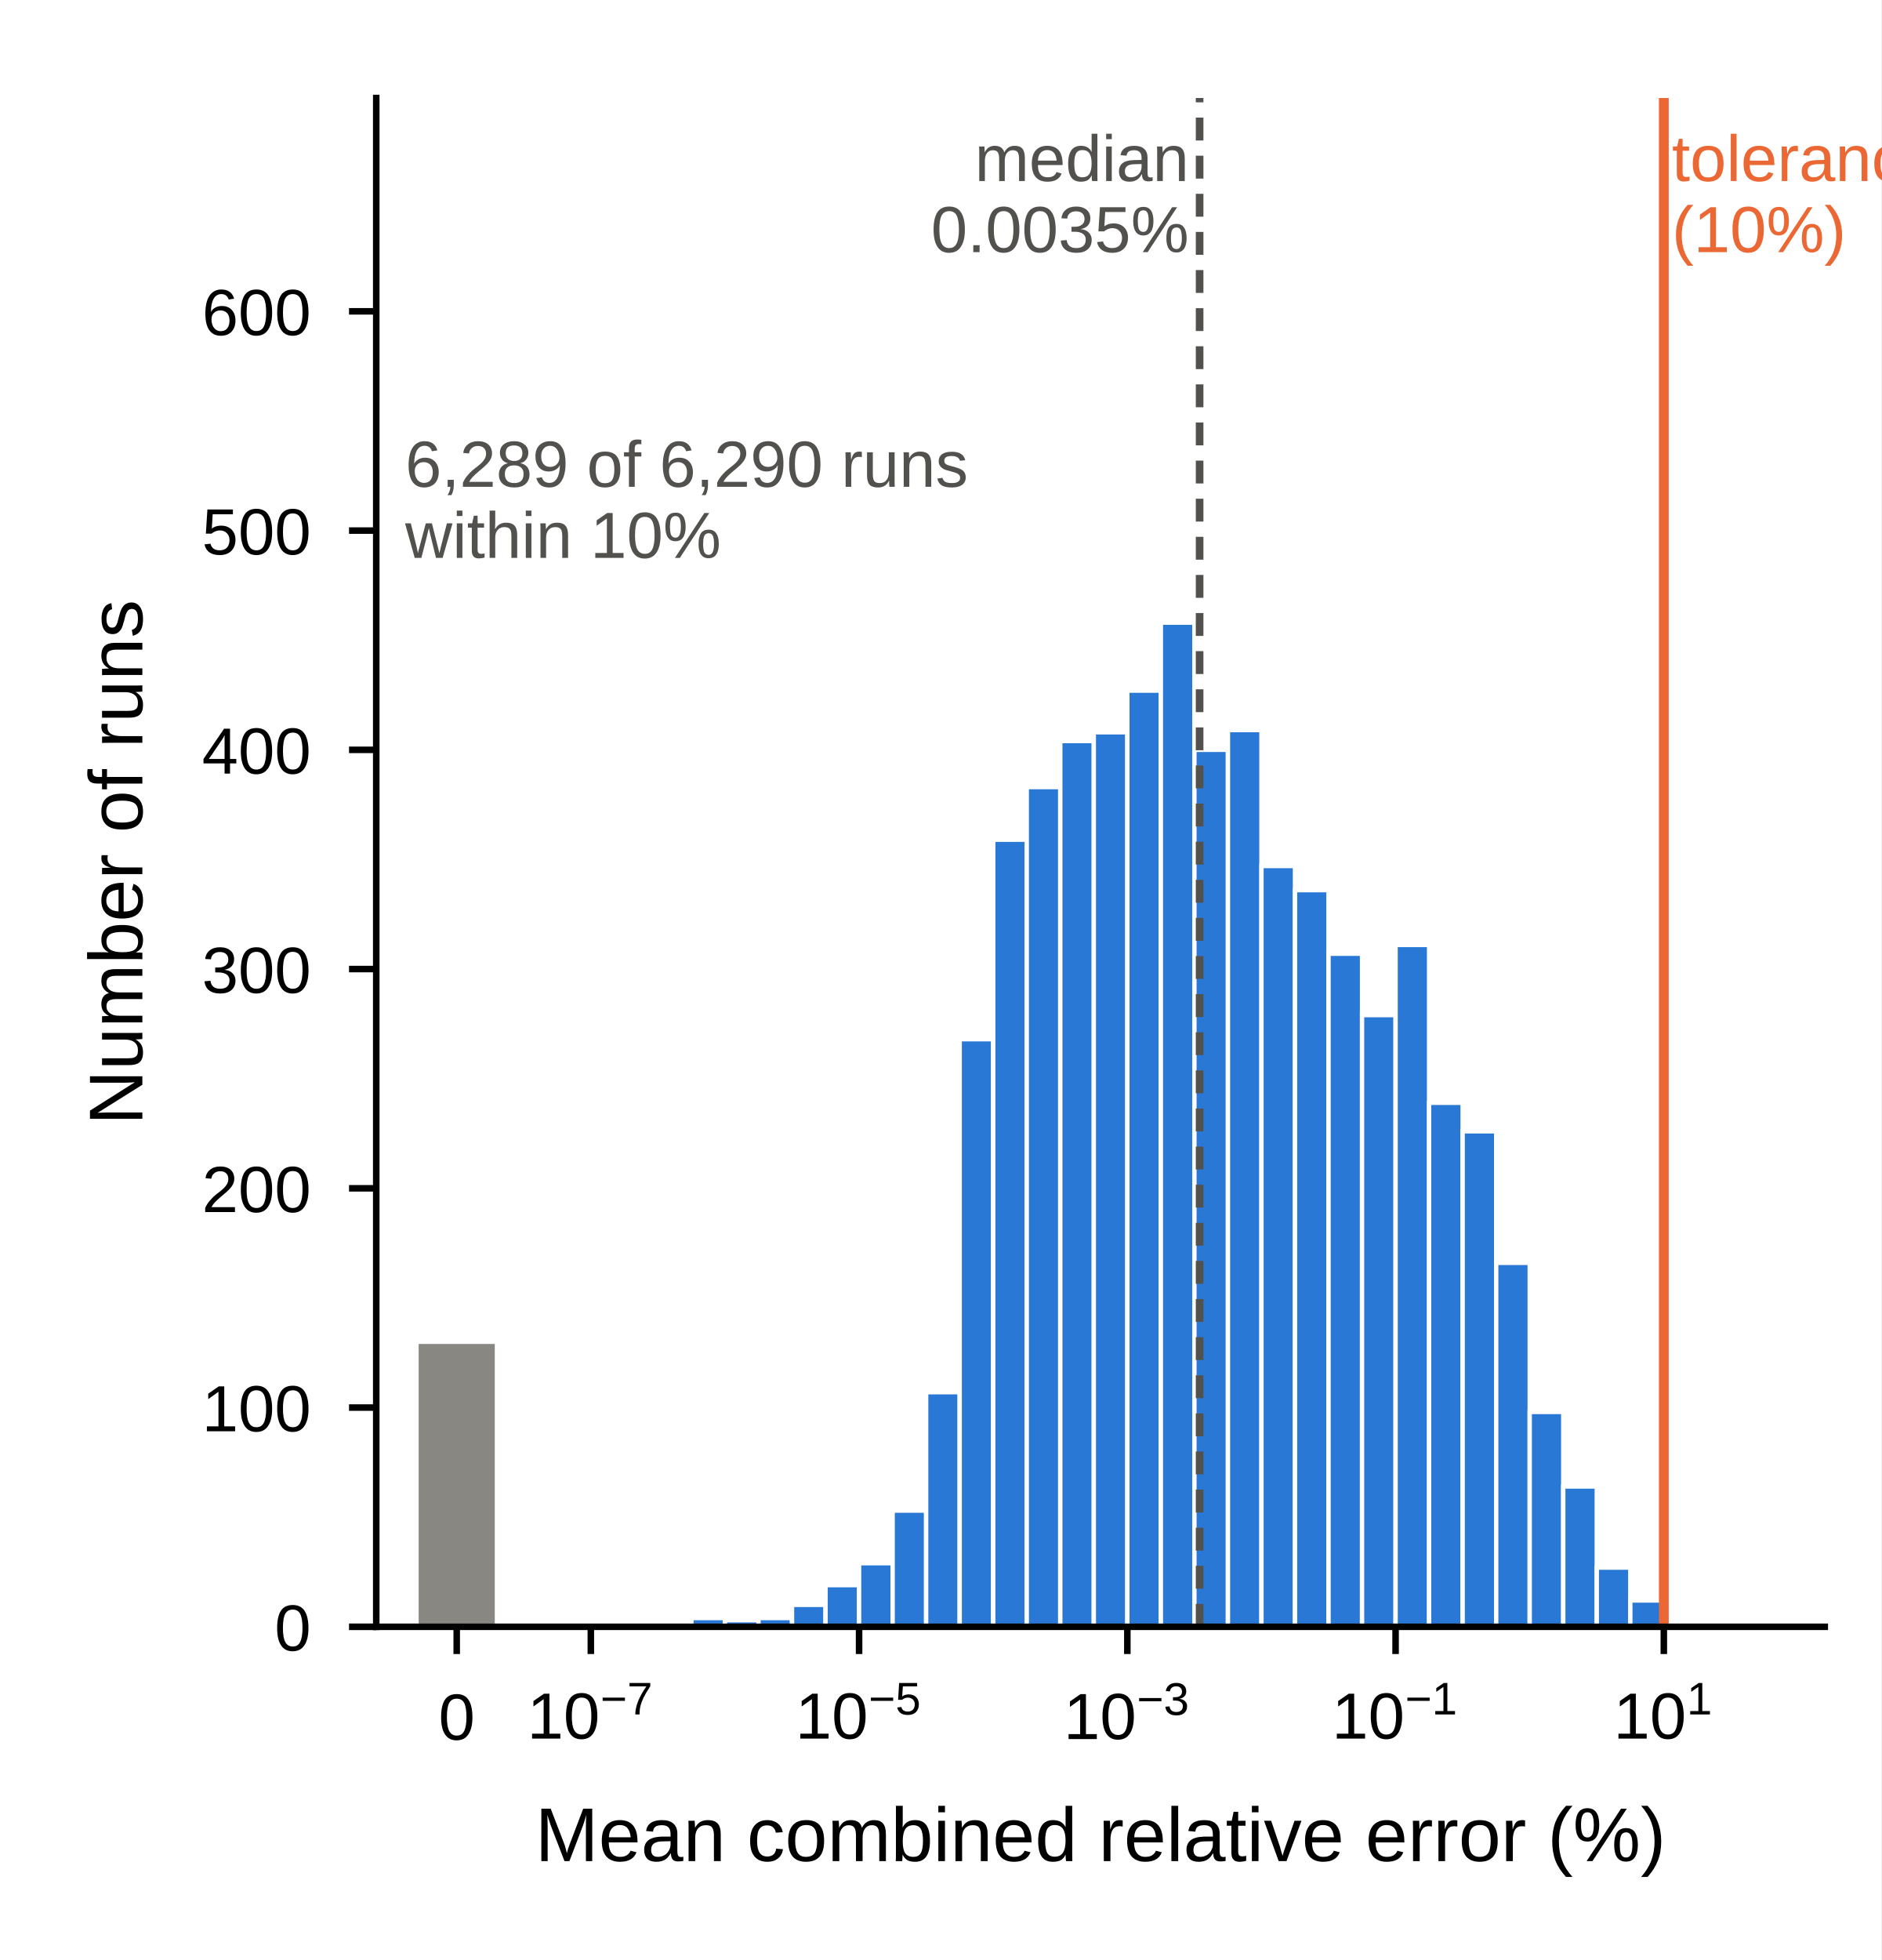
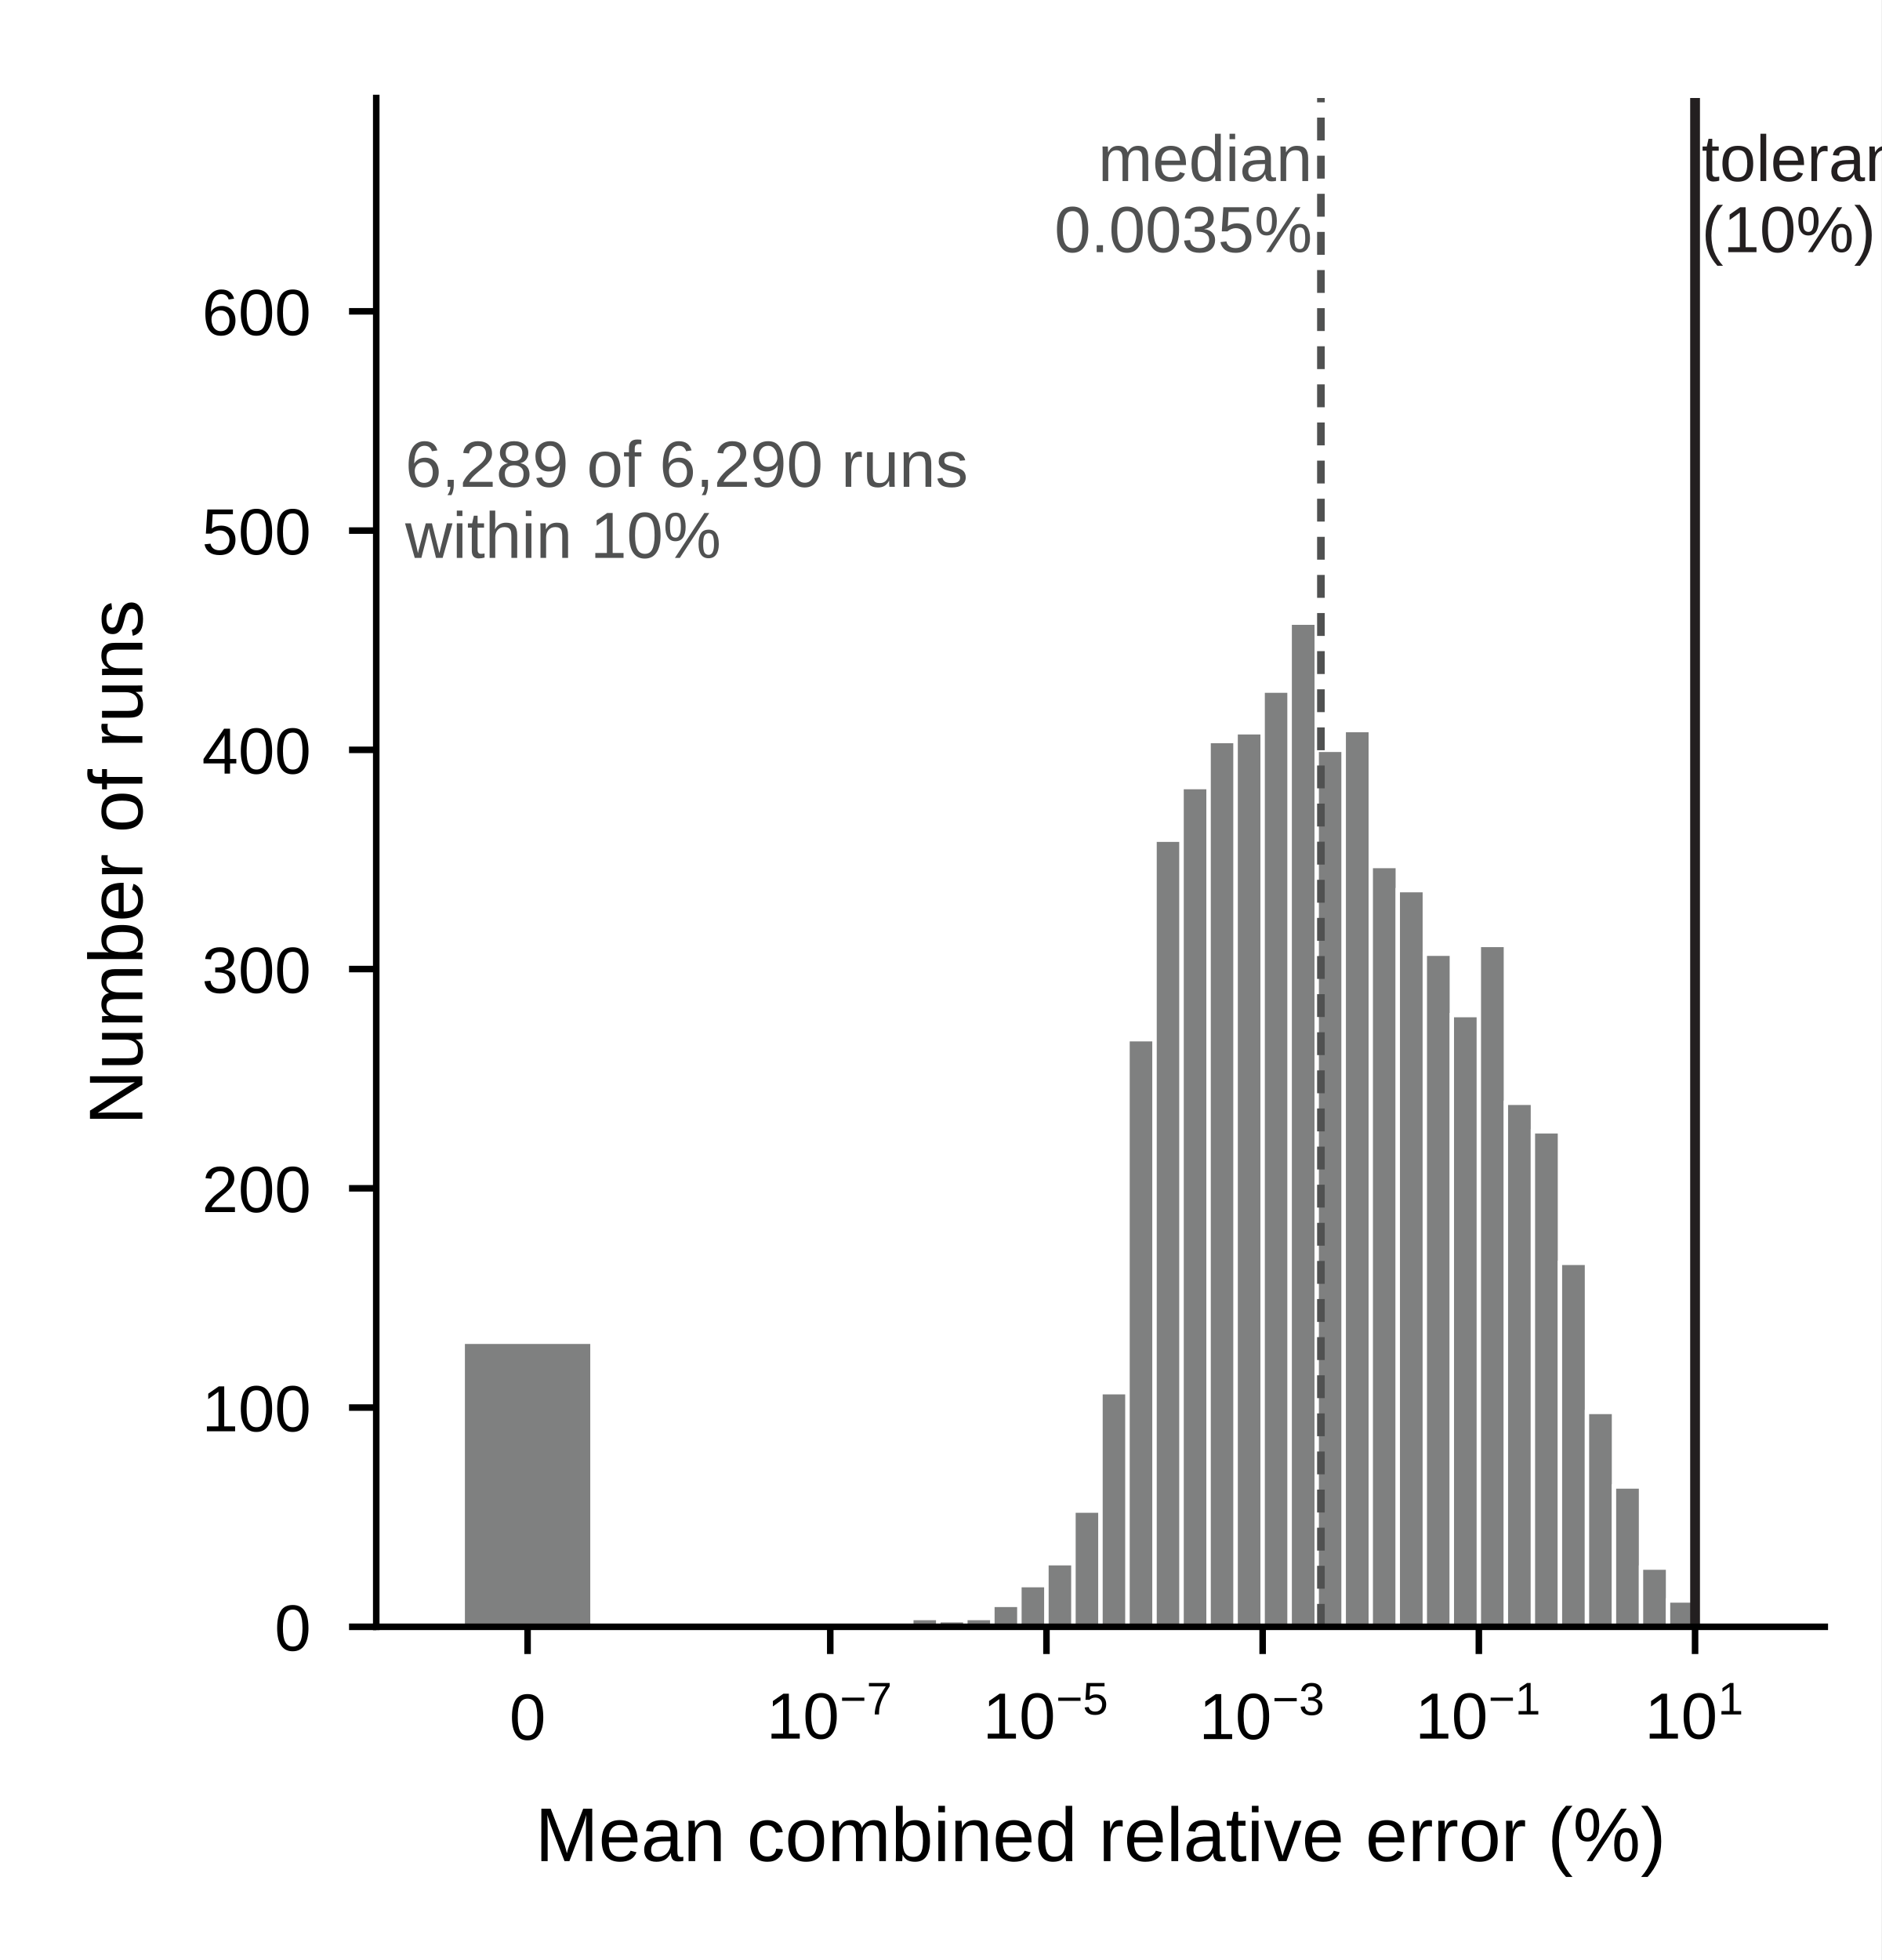
<svg xmlns="http://www.w3.org/2000/svg" xmlns:xlink="http://www.w3.org/1999/xlink" width="172.8pt" height="180pt" viewBox="0 0 172.8 180" version="1.1">
  <defs>
    <style type="text/css">*{stroke-linejoin: round; stroke-linecap: butt}</style>
  </defs>
  <g id="figure_1">
    <g id="patch_1">
      <path d="M 0 180  L 172.8 180  L 172.8 0  L 0 0  z " style="fill: #ffffff" />
    </g>
    <g id="axes_1">
      <g id="patch_2">
        <path d="M 34.56 149.4  L 167.616 149.4  L 167.616 9  L 34.56 9  z " style="fill: #ffffff" />
      </g>
      <g id="patch_3">
-         <path d="M 54.272 149.4  L 57.352 149.4  L 57.352 149.199  L 54.272 149.199  z " clip-path="url(#pa7dea3242b)" style="fill: #2a78d6; stroke: #ffffff; stroke-width: 0.4; stroke-linejoin: miter" />
+         <path d="M 76.264 149.4  L 78.747 149.4  L 78.747 149.199  L 76.264 149.199  z " clip-path="url(#pe58358dba5)" style="fill: #7f8080; stroke: #ffffff; stroke-width: 0.4; stroke-linejoin: miter" />
      </g>
      <g id="patch_4">
-         <path d="M 57.352 149.4  L 60.432 149.4  L 60.432 149.4  L 57.352 149.4  z " clip-path="url(#pa7dea3242b)" style="fill: #2a78d6; stroke: #ffffff; stroke-width: 0.4; stroke-linejoin: miter" />
+         <path d="M 78.747 149.4  L 81.229 149.4  L 81.229 149.4  L 78.747 149.4  z " clip-path="url(#pe58358dba5)" style="fill: #7f8080; stroke: #ffffff; stroke-width: 0.4; stroke-linejoin: miter" />
      </g>
      <g id="patch_5">
-         <path d="M 60.432 149.4  L 63.512 149.4  L 63.512 149.199  L 60.432 149.199  z " clip-path="url(#pa7dea3242b)" style="fill: #2a78d6; stroke: #ffffff; stroke-width: 0.4; stroke-linejoin: miter" />
+         <path d="M 81.229 149.4  L 83.711 149.4  L 83.711 149.199  L 81.229 149.199  z " clip-path="url(#pe58358dba5)" style="fill: #7f8080; stroke: #ffffff; stroke-width: 0.4; stroke-linejoin: miter" />
      </g>
      <g id="patch_6">
-         <path d="M 63.512 149.4  L 66.592 149.4  L 66.592 148.595  L 63.512 148.595  z " clip-path="url(#pa7dea3242b)" style="fill: #2a78d6; stroke: #ffffff; stroke-width: 0.4; stroke-linejoin: miter" />
+         <path d="M 83.711 149.4  L 86.194 149.4  L 86.194 148.595  L 83.711 148.595  z " clip-path="url(#pe58358dba5)" style="fill: #7f8080; stroke: #ffffff; stroke-width: 0.4; stroke-linejoin: miter" />
      </g>
      <g id="patch_7">
-         <path d="M 66.592 149.4  L 69.672 149.4  L 69.672 148.796  L 66.592 148.796  z " clip-path="url(#pa7dea3242b)" style="fill: #2a78d6; stroke: #ffffff; stroke-width: 0.4; stroke-linejoin: miter" />
+         <path d="M 86.194 149.4  L 88.676 149.4  L 88.676 148.796  L 86.194 148.796  z " clip-path="url(#pe58358dba5)" style="fill: #7f8080; stroke: #ffffff; stroke-width: 0.4; stroke-linejoin: miter" />
      </g>
      <g id="patch_8">
-         <path d="M 69.672 149.4  L 72.752 149.4  L 72.752 148.595  L 69.672 148.595  z " clip-path="url(#pa7dea3242b)" style="fill: #2a78d6; stroke: #ffffff; stroke-width: 0.4; stroke-linejoin: miter" />
+         <path d="M 88.676 149.4  L 91.158 149.4  L 91.158 148.595  L 88.676 148.595  z " clip-path="url(#pe58358dba5)" style="fill: #7f8080; stroke: #ffffff; stroke-width: 0.4; stroke-linejoin: miter" />
      </g>
      <g id="patch_9">
-         <path d="M 72.752 149.4  L 75.832 149.4  L 75.832 147.387  L 72.752 147.387  z " clip-path="url(#pa7dea3242b)" style="fill: #2a78d6; stroke: #ffffff; stroke-width: 0.4; stroke-linejoin: miter" />
+         <path d="M 91.158 149.4  L 93.641 149.4  L 93.641 147.387  L 91.158 147.387  z " clip-path="url(#pe58358dba5)" style="fill: #7f8080; stroke: #ffffff; stroke-width: 0.4; stroke-linejoin: miter" />
      </g>
      <g id="patch_10">
-         <path d="M 75.832 149.4  L 78.912 149.4  L 78.912 145.574  L 75.832 145.574  z " clip-path="url(#pa7dea3242b)" style="fill: #2a78d6; stroke: #ffffff; stroke-width: 0.4; stroke-linejoin: miter" />
+         <path d="M 93.641 149.4  L 96.123 149.4  L 96.123 145.574  L 93.641 145.574  z " clip-path="url(#pe58358dba5)" style="fill: #7f8080; stroke: #ffffff; stroke-width: 0.4; stroke-linejoin: miter" />
      </g>
      <g id="patch_11">
-         <path d="M 78.912 149.4  L 81.992 149.4  L 81.992 143.561  L 78.912 143.561  z " clip-path="url(#pa7dea3242b)" style="fill: #2a78d6; stroke: #ffffff; stroke-width: 0.4; stroke-linejoin: miter" />
+         <path d="M 96.123 149.4  L 98.606 149.4  L 98.606 143.561  L 96.123 143.561  z " clip-path="url(#pe58358dba5)" style="fill: #7f8080; stroke: #ffffff; stroke-width: 0.4; stroke-linejoin: miter" />
      </g>
      <g id="patch_12">
-         <path d="M 81.992 149.4  L 85.072 149.4  L 85.072 138.729  L 81.992 138.729  z " clip-path="url(#pa7dea3242b)" style="fill: #2a78d6; stroke: #ffffff; stroke-width: 0.4; stroke-linejoin: miter" />
+         <path d="M 98.606 149.4  L 101.088 149.4  L 101.088 138.729  L 98.606 138.729  z " clip-path="url(#pe58358dba5)" style="fill: #7f8080; stroke: #ffffff; stroke-width: 0.4; stroke-linejoin: miter" />
      </g>
      <g id="patch_13">
-         <path d="M 85.072 149.4  L 88.152 149.4  L 88.152 127.856  L 85.072 127.856  z " clip-path="url(#pa7dea3242b)" style="fill: #2a78d6; stroke: #ffffff; stroke-width: 0.4; stroke-linejoin: miter" />
+         <path d="M 101.088 149.4  L 103.57 149.4  L 103.57 127.856  L 101.088 127.856  z " clip-path="url(#pe58358dba5)" style="fill: #7f8080; stroke: #ffffff; stroke-width: 0.4; stroke-linejoin: miter" />
      </g>
      <g id="patch_14">
-         <path d="M 88.152 149.4  L 91.232 149.4  L 91.232 95.439  L 88.152 95.439  z " clip-path="url(#pa7dea3242b)" style="fill: #2a78d6; stroke: #ffffff; stroke-width: 0.4; stroke-linejoin: miter" />
+         <path d="M 103.57 149.4  L 106.053 149.4  L 106.053 95.439  L 103.57 95.439  z " clip-path="url(#pe58358dba5)" style="fill: #7f8080; stroke: #ffffff; stroke-width: 0.4; stroke-linejoin: miter" />
      </g>
      <g id="patch_15">
-         <path d="M 91.232 149.4  L 94.312 149.4  L 94.312 77.117  L 91.232 77.117  z " clip-path="url(#pa7dea3242b)" style="fill: #2a78d6; stroke: #ffffff; stroke-width: 0.4; stroke-linejoin: miter" />
+         <path d="M 106.053 149.4  L 108.535 149.4  L 108.535 77.117  L 106.053 77.117  z " clip-path="url(#pe58358dba5)" style="fill: #7f8080; stroke: #ffffff; stroke-width: 0.4; stroke-linejoin: miter" />
      </g>
      <g id="patch_16">
-         <path d="M 94.312 149.4  L 97.392 149.4  L 97.392 72.284  L 94.312 72.284  z " clip-path="url(#pa7dea3242b)" style="fill: #2a78d6; stroke: #ffffff; stroke-width: 0.4; stroke-linejoin: miter" />
+         <path d="M 108.535 149.4  L 111.018 149.4  L 111.018 72.284  L 108.535 72.284  z " clip-path="url(#pe58358dba5)" style="fill: #7f8080; stroke: #ffffff; stroke-width: 0.4; stroke-linejoin: miter" />
      </g>
      <g id="patch_17">
-         <path d="M 97.392 149.4  L 100.472 149.4  L 100.472 68.056  L 97.392 68.056  z " clip-path="url(#pa7dea3242b)" style="fill: #2a78d6; stroke: #ffffff; stroke-width: 0.4; stroke-linejoin: miter" />
+         <path d="M 111.018 149.4  L 113.5 149.4  L 113.5 68.056  L 111.018 68.056  z " clip-path="url(#pe58358dba5)" style="fill: #7f8080; stroke: #ffffff; stroke-width: 0.4; stroke-linejoin: miter" />
      </g>
      <g id="patch_18">
-         <path d="M 100.472 149.4  L 103.552 149.4  L 103.552 67.251  L 100.472 67.251  z " clip-path="url(#pa7dea3242b)" style="fill: #2a78d6; stroke: #ffffff; stroke-width: 0.4; stroke-linejoin: miter" />
+         <path d="M 113.5 149.4  L 115.982 149.4  L 115.982 67.251  L 113.5 67.251  z " clip-path="url(#pe58358dba5)" style="fill: #7f8080; stroke: #ffffff; stroke-width: 0.4; stroke-linejoin: miter" />
      </g>
      <g id="patch_19">
-         <path d="M 103.552 149.4  L 106.632 149.4  L 106.632 63.425  L 103.552 63.425  z " clip-path="url(#pa7dea3242b)" style="fill: #2a78d6; stroke: #ffffff; stroke-width: 0.4; stroke-linejoin: miter" />
+         <path d="M 115.982 149.4  L 118.465 149.4  L 118.465 63.425  L 115.982 63.425  z " clip-path="url(#pe58358dba5)" style="fill: #7f8080; stroke: #ffffff; stroke-width: 0.4; stroke-linejoin: miter" />
      </g>
      <g id="patch_20">
-         <path d="M 106.632 149.4  L 109.712 149.4  L 109.712 57.183  L 106.632 57.183  z " clip-path="url(#pa7dea3242b)" style="fill: #2a78d6; stroke: #ffffff; stroke-width: 0.4; stroke-linejoin: miter" />
+         <path d="M 118.465 149.4  L 120.947 149.4  L 120.947 57.183  L 118.465 57.183  z " clip-path="url(#pe58358dba5)" style="fill: #7f8080; stroke: #ffffff; stroke-width: 0.4; stroke-linejoin: miter" />
      </g>
      <g id="patch_21">
-         <path d="M 109.712 149.4  L 112.792 149.4  L 112.792 68.861  L 109.712 68.861  z " clip-path="url(#pa7dea3242b)" style="fill: #2a78d6; stroke: #ffffff; stroke-width: 0.4; stroke-linejoin: miter" />
+         <path d="M 120.947 149.4  L 123.429 149.4  L 123.429 68.861  L 120.947 68.861  z " clip-path="url(#pe58358dba5)" style="fill: #7f8080; stroke: #ffffff; stroke-width: 0.4; stroke-linejoin: miter" />
      </g>
      <g id="patch_22">
-         <path d="M 112.792 149.4  L 115.872 149.4  L 115.872 67.049  L 112.792 67.049  z " clip-path="url(#pa7dea3242b)" style="fill: #2a78d6; stroke: #ffffff; stroke-width: 0.4; stroke-linejoin: miter" />
+         <path d="M 123.429 149.4  L 125.912 149.4  L 125.912 67.049  L 123.429 67.049  z " clip-path="url(#pe58358dba5)" style="fill: #7f8080; stroke: #ffffff; stroke-width: 0.4; stroke-linejoin: miter" />
      </g>
      <g id="patch_23">
-         <path d="M 115.872 149.4  L 118.952 149.4  L 118.952 79.533  L 115.872 79.533  z " clip-path="url(#pa7dea3242b)" style="fill: #2a78d6; stroke: #ffffff; stroke-width: 0.4; stroke-linejoin: miter" />
+         <path d="M 125.912 149.4  L 128.394 149.4  L 128.394 79.533  L 125.912 79.533  z " clip-path="url(#pe58358dba5)" style="fill: #7f8080; stroke: #ffffff; stroke-width: 0.4; stroke-linejoin: miter" />
      </g>
      <g id="patch_24">
-         <path d="M 118.952 149.4  L 122.032 149.4  L 122.032 81.748  L 118.952 81.748  z " clip-path="url(#pa7dea3242b)" style="fill: #2a78d6; stroke: #ffffff; stroke-width: 0.4; stroke-linejoin: miter" />
+         <path d="M 128.394 149.4  L 130.877 149.4  L 130.877 81.748  L 128.394 81.748  z " clip-path="url(#pe58358dba5)" style="fill: #7f8080; stroke: #ffffff; stroke-width: 0.4; stroke-linejoin: miter" />
      </g>
      <g id="patch_25">
-         <path d="M 122.032 149.4  L 125.112 149.4  L 125.112 87.587  L 122.032 87.587  z " clip-path="url(#pa7dea3242b)" style="fill: #2a78d6; stroke: #ffffff; stroke-width: 0.4; stroke-linejoin: miter" />
+         <path d="M 130.877 149.4  L 133.359 149.4  L 133.359 87.587  L 130.877 87.587  z " clip-path="url(#pe58358dba5)" style="fill: #7f8080; stroke: #ffffff; stroke-width: 0.4; stroke-linejoin: miter" />
      </g>
      <g id="patch_26">
-         <path d="M 125.112 149.4  L 128.192 149.4  L 128.192 93.224  L 125.112 93.224  z " clip-path="url(#pa7dea3242b)" style="fill: #2a78d6; stroke: #ffffff; stroke-width: 0.4; stroke-linejoin: miter" />
+         <path d="M 133.359 149.4  L 135.841 149.4  L 135.841 93.224  L 133.359 93.224  z " clip-path="url(#pe58358dba5)" style="fill: #7f8080; stroke: #ffffff; stroke-width: 0.4; stroke-linejoin: miter" />
      </g>
      <g id="patch_27">
-         <path d="M 128.192 149.4  L 131.272 149.4  L 131.272 86.781  L 128.192 86.781  z " clip-path="url(#pa7dea3242b)" style="fill: #2a78d6; stroke: #ffffff; stroke-width: 0.4; stroke-linejoin: miter" />
+         <path d="M 135.841 149.4  L 138.324 149.4  L 138.324 86.781  L 135.841 86.781  z " clip-path="url(#pe58358dba5)" style="fill: #7f8080; stroke: #ffffff; stroke-width: 0.4; stroke-linejoin: miter" />
      </g>
      <g id="patch_28">
-         <path d="M 131.272 149.4  L 134.352 149.4  L 134.352 101.278  L 131.272 101.278  z " clip-path="url(#pa7dea3242b)" style="fill: #2a78d6; stroke: #ffffff; stroke-width: 0.4; stroke-linejoin: miter" />
+         <path d="M 138.324 149.4  L 140.806 149.4  L 140.806 101.278  L 138.324 101.278  z " clip-path="url(#pe58358dba5)" style="fill: #7f8080; stroke: #ffffff; stroke-width: 0.4; stroke-linejoin: miter" />
      </g>
      <g id="patch_29">
-         <path d="M 134.352 149.4  L 137.432 149.4  L 137.432 103.896  L 134.352 103.896  z " clip-path="url(#pa7dea3242b)" style="fill: #2a78d6; stroke: #ffffff; stroke-width: 0.4; stroke-linejoin: miter" />
+         <path d="M 140.806 149.4  L 143.289 149.4  L 143.289 103.896  L 140.806 103.896  z " clip-path="url(#pe58358dba5)" style="fill: #7f8080; stroke: #ffffff; stroke-width: 0.4; stroke-linejoin: miter" />
      </g>
      <g id="patch_30">
-         <path d="M 137.432 149.4  L 140.512 149.4  L 140.512 115.976  L 137.432 115.976  z " clip-path="url(#pa7dea3242b)" style="fill: #2a78d6; stroke: #ffffff; stroke-width: 0.4; stroke-linejoin: miter" />
+         <path d="M 143.289 149.4  L 145.771 149.4  L 145.771 115.976  L 143.289 115.976  z " clip-path="url(#pe58358dba5)" style="fill: #7f8080; stroke: #ffffff; stroke-width: 0.4; stroke-linejoin: miter" />
      </g>
      <g id="patch_31">
-         <path d="M 140.512 149.4  L 143.592 149.4  L 143.592 129.668  L 140.512 129.668  z " clip-path="url(#pa7dea3242b)" style="fill: #2a78d6; stroke: #ffffff; stroke-width: 0.4; stroke-linejoin: miter" />
+         <path d="M 145.771 149.4  L 148.253 149.4  L 148.253 129.668  L 145.771 129.668  z " clip-path="url(#pe58358dba5)" style="fill: #7f8080; stroke: #ffffff; stroke-width: 0.4; stroke-linejoin: miter" />
      </g>
      <g id="patch_32">
-         <path d="M 143.592 149.4  L 146.672 149.4  L 146.672 136.514  L 143.592 136.514  z " clip-path="url(#pa7dea3242b)" style="fill: #2a78d6; stroke: #ffffff; stroke-width: 0.4; stroke-linejoin: miter" />
+         <path d="M 148.253 149.4  L 150.736 149.4  L 150.736 136.514  L 148.253 136.514  z " clip-path="url(#pe58358dba5)" style="fill: #7f8080; stroke: #ffffff; stroke-width: 0.4; stroke-linejoin: miter" />
      </g>
      <g id="patch_33">
-         <path d="M 146.672 149.4  L 149.752 149.4  L 149.752 143.964  L 146.672 143.964  z " clip-path="url(#pa7dea3242b)" style="fill: #2a78d6; stroke: #ffffff; stroke-width: 0.4; stroke-linejoin: miter" />
+         <path d="M 150.736 149.4  L 153.218 149.4  L 153.218 143.964  L 150.736 143.964  z " clip-path="url(#pe58358dba5)" style="fill: #7f8080; stroke: #ffffff; stroke-width: 0.4; stroke-linejoin: miter" />
      </g>
      <g id="patch_34">
-         <path d="M 149.752 149.4  L 152.832 149.4  L 152.832 146.984  L 149.752 146.984  z " clip-path="url(#pa7dea3242b)" style="fill: #2a78d6; stroke: #ffffff; stroke-width: 0.4; stroke-linejoin: miter" />
+         <path d="M 153.218 149.4  L 155.701 149.4  L 155.701 146.984  L 153.218 146.984  z " clip-path="url(#pe58358dba5)" style="fill: #7f8080; stroke: #ffffff; stroke-width: 0.4; stroke-linejoin: miter" />
      </g>
      <g id="patch_35">
-         <path d="M 152.832 149.4  L 155.912 149.4  L 155.912 149.199  L 152.832 149.199  z " clip-path="url(#pa7dea3242b)" style="fill: #2a78d6; stroke: #ffffff; stroke-width: 0.4; stroke-linejoin: miter" />
+         <path d="M 155.701 149.4  L 158.183 149.4  L 158.183 149.199  L 155.701 149.199  z " clip-path="url(#pe58358dba5)" style="fill: #7f8080; stroke: #ffffff; stroke-width: 0.4; stroke-linejoin: miter" />
      </g>
      <g id="patch_36">
-         <path d="M 155.912 149.4  L 158.992 149.4  L 158.992 149.4  L 155.912 149.4  z " clip-path="url(#pa7dea3242b)" style="fill: #2a78d6; stroke: #ffffff; stroke-width: 0.4; stroke-linejoin: miter" />
+         <path d="M 158.183 149.4  L 160.665 149.4  L 160.665 149.4  L 158.183 149.4  z " clip-path="url(#pe58358dba5)" style="fill: #7f8080; stroke: #ffffff; stroke-width: 0.4; stroke-linejoin: miter" />
      </g>
      <g id="patch_37">
-         <path d="M 158.992 149.4  L 162.072 149.4  L 162.072 149.4  L 158.992 149.4  z " clip-path="url(#pa7dea3242b)" style="fill: #2a78d6; stroke: #ffffff; stroke-width: 0.4; stroke-linejoin: miter" />
+         <path d="M 160.665 149.4  L 163.148 149.4  L 163.148 149.4  L 160.665 149.4  z " clip-path="url(#pe58358dba5)" style="fill: #7f8080; stroke: #ffffff; stroke-width: 0.4; stroke-linejoin: miter" />
      </g>
      <g id="patch_38">
-         <path d="M 162.072 149.4  L 165.152 149.4  L 165.152 149.4  L 162.072 149.4  z " clip-path="url(#pa7dea3242b)" style="fill: #2a78d6; stroke: #ffffff; stroke-width: 0.4; stroke-linejoin: miter" />
+         <path d="M 163.148 149.4  L 165.63 149.4  L 165.63 149.4  L 163.148 149.4  z " clip-path="url(#pe58358dba5)" style="fill: #7f8080; stroke: #ffffff; stroke-width: 0.4; stroke-linejoin: miter" />
      </g>
      <g id="patch_39">
-         <path d="M 38.256 149.4  L 45.648 149.4  L 45.648 123.225  L 38.256 123.225  z " clip-path="url(#pa7dea3242b)" style="fill: #898781; stroke: #ffffff; stroke-width: 0.4; stroke-linejoin: miter" />
+         <path d="M 42.504 149.4  L 54.419 149.4  L 54.419 123.225  L 42.504 123.225  z " clip-path="url(#pe58358dba5)" style="fill: #7f8080; stroke: #ffffff; stroke-width: 0.4; stroke-linejoin: miter" />
      </g>
      <g id="matplotlib.axis_1">
        <g id="xtick_1">
          <g id="line2d_1">
            <defs>
-               <path id="m59a9d75540" d="M 0 0  L 0 2.5  " style="stroke: #000000; stroke-width: 0.6" />
+               <path id="mb02b231e3a" d="M 0 0  L 0 2.5  " style="stroke: #000000; stroke-width: 0.6" />
            </defs>
            <g>
-               <use xlink:href="#m59a9d75540" x="41.952" y="149.4" style="stroke: #000000; stroke-width: 0.6" />
+               <use xlink:href="#mb02b231e3a" x="48.461" y="149.4" style="stroke: #000000; stroke-width: 0.6" />
            </g>
          </g>
          <g id="text_1">
-             <text style="font-size: 6px; font-family: 'Arial', 'Liberation Sans', 'Helvetica', 'DejaVu Sans', sans-serif; text-anchor: middle" x="41.952" y="159.768" transform="rotate(-0 41.952 159.7682)">0</text>
+             <text style="font-size: 6px; font-family: 'Arial', 'Liberation Sans', 'Helvetica', 'DejaVu Sans', sans-serif; text-anchor: middle" x="48.461" y="159.768" transform="rotate(-0 48.46137 159.7682)">0</text>
          </g>
        </g>
        <g id="xtick_2">
          <g id="line2d_2">
            <g>
-               <use xlink:href="#m59a9d75540" x="54.272" y="149.4" style="stroke: #000000; stroke-width: 0.6" />
+               <use xlink:href="#mb02b231e3a" x="76.264" y="149.4" style="stroke: #000000; stroke-width: 0.6" />
            </g>
          </g>
          <g id="text_2">
-             <g transform="translate(48.422 160.56)">
+             <g transform="translate(70.41412 160.56)">
              <text>
                <tspan x="0" y="-0.892" style="font-size: 6px; font-family: 'Arial', 'Liberation Sans', sans-serif">1</tspan>
                <tspan x="3.337" y="-0.892" style="font-size: 6px; font-family: 'Arial', 'Liberation Sans', sans-serif">0</tspan>
                <tspan x="6.729" y="-3.112" style="font-size: 4.2px; font-family: 'Arial', 'Liberation Sans', sans-serif">−</tspan>
                <tspan x="9.182" y="-3.112" style="font-size: 4.2px; font-family: 'Arial', 'Liberation Sans', sans-serif">7</tspan>
              </text>
            </g>
          </g>
        </g>
        <g id="xtick_3">
          <g id="line2d_3">
            <g>
-               <use xlink:href="#m59a9d75540" x="78.912" y="149.4" style="stroke: #000000; stroke-width: 0.6" />
+               <use xlink:href="#mb02b231e3a" x="96.123" y="149.4" style="stroke: #000000; stroke-width: 0.6" />
            </g>
          </g>
          <g id="text_3">
-             <g transform="translate(73.062 160.56)">
+             <g transform="translate(90.27322 160.56)">
              <text>
                <tspan x="0" y="-0.892" style="font-size: 6px; font-family: 'Arial', 'Liberation Sans', sans-serif">1</tspan>
                <tspan x="3.337" y="-0.892" style="font-size: 6px; font-family: 'Arial', 'Liberation Sans', sans-serif">0</tspan>
                <tspan x="6.729" y="-3.112" style="font-size: 4.2px; font-family: 'Arial', 'Liberation Sans', sans-serif">−</tspan>
                <tspan x="9.182" y="-3.112" style="font-size: 4.2px; font-family: 'Arial', 'Liberation Sans', sans-serif">5</tspan>
              </text>
            </g>
          </g>
        </g>
        <g id="xtick_4">
          <g id="line2d_4">
            <g>
-               <use xlink:href="#m59a9d75540" x="103.552" y="149.4" style="stroke: #000000; stroke-width: 0.6" />
+               <use xlink:href="#mb02b231e3a" x="115.982" y="149.4" style="stroke: #000000; stroke-width: 0.6" />
            </g>
          </g>
          <g id="text_4">
-             <g transform="translate(97.702 160.56)">
+             <g transform="translate(110.1323 160.56)">
              <text>
                <tspan x="0" y="-0.848" style="font-size: 6px; font-family: 'Arial', 'Liberation Sans', sans-serif">1</tspan>
                <tspan x="3.337" y="-0.848" style="font-size: 6px; font-family: 'Arial', 'Liberation Sans', sans-serif">0</tspan>
                <tspan x="6.729" y="-3.069" style="font-size: 4.2px; font-family: 'Arial', 'Liberation Sans', sans-serif">−</tspan>
                <tspan x="9.182" y="-3.069" style="font-size: 4.2px; font-family: 'Arial', 'Liberation Sans', sans-serif">3</tspan>
              </text>
            </g>
          </g>
        </g>
        <g id="xtick_5">
          <g id="line2d_5">
            <g>
-               <use xlink:href="#m59a9d75540" x="128.192" y="149.4" style="stroke: #000000; stroke-width: 0.6" />
+               <use xlink:href="#mb02b231e3a" x="135.841" y="149.4" style="stroke: #000000; stroke-width: 0.6" />
            </g>
          </g>
          <g id="text_5">
-             <g transform="translate(122.342 160.56)">
+             <g transform="translate(129.9914 160.56)">
              <text>
                <tspan x="0" y="-0.892" style="font-size: 6px; font-family: 'Arial', 'Liberation Sans', sans-serif">1</tspan>
                <tspan x="3.337" y="-0.892" style="font-size: 6px; font-family: 'Arial', 'Liberation Sans', sans-serif">0</tspan>
                <tspan x="6.729" y="-3.112" style="font-size: 4.2px; font-family: 'Arial', 'Liberation Sans', sans-serif">−</tspan>
                <tspan x="9.182" y="-3.112" style="font-size: 4.2px; font-family: 'Arial', 'Liberation Sans', sans-serif">1</tspan>
              </text>
            </g>
          </g>
        </g>
        <g id="xtick_6">
          <g id="line2d_6">
            <g>
-               <use xlink:href="#m59a9d75540" x="152.832" y="149.4" style="stroke: #000000; stroke-width: 0.6" />
+               <use xlink:href="#mb02b231e3a" x="155.701" y="149.4" style="stroke: #000000; stroke-width: 0.6" />
            </g>
          </g>
          <g id="text_6">
-             <g transform="translate(148.212 160.56)">
+             <g transform="translate(151.0805 160.56)">
              <text>
                <tspan x="0" y="-0.892" style="font-size: 6px; font-family: 'Arial', 'Liberation Sans', sans-serif">1</tspan>
                <tspan x="3.337" y="-0.892" style="font-size: 6px; font-family: 'Arial', 'Liberation Sans', sans-serif">0</tspan>
                <tspan x="6.729" y="-3.112" style="font-size: 4.2px; font-family: 'Arial', 'Liberation Sans', sans-serif">1</tspan>
              </text>
            </g>
          </g>
        </g>
        <g id="text_7">
          <text style="font-size: 7px; font-family: 'Arial', 'Liberation Sans', 'Helvetica', 'DejaVu Sans', sans-serif; text-anchor: middle" x="101.088" y="170.919" transform="rotate(-0 101.088 170.9189)">Mean combined relative error (%)</text>
        </g>
      </g>
      <g id="matplotlib.axis_2">
        <g id="ytick_1">
          <g id="line2d_7">
            <defs>
-               <path id="m1ed823e55a" d="M 0 0  L -2.5 0  " style="stroke: #000000; stroke-width: 0.6" />
+               <path id="m34ac6dc048" d="M 0 0  L -2.5 0  " style="stroke: #000000; stroke-width: 0.6" />
            </defs>
            <g>
-               <use xlink:href="#m1ed823e55a" x="34.56" y="149.4" style="stroke: #000000; stroke-width: 0.6" />
+               <use xlink:href="#m34ac6dc048" x="34.56" y="149.4" style="stroke: #000000; stroke-width: 0.6" />
            </g>
          </g>
          <g id="text_8">
            <text style="font-size: 6px; font-family: 'Arial', 'Liberation Sans', 'Helvetica', 'DejaVu Sans', sans-serif; text-anchor: end" x="28.56" y="151.584" transform="rotate(-0 28.56 151.5841)">0</text>
          </g>
        </g>
        <g id="ytick_2">
          <g id="line2d_8">
            <g>
-               <use xlink:href="#m1ed823e55a" x="34.56" y="129.265" style="stroke: #000000; stroke-width: 0.6" />
+               <use xlink:href="#m34ac6dc048" x="34.56" y="129.265" style="stroke: #000000; stroke-width: 0.6" />
            </g>
          </g>
          <g id="text_9">
            <text style="font-size: 6px; font-family: 'Arial', 'Liberation Sans', 'Helvetica', 'DejaVu Sans', sans-serif; text-anchor: end" x="28.56" y="131.449" transform="rotate(-0 28.56 131.4494)">100</text>
          </g>
        </g>
        <g id="ytick_3">
          <g id="line2d_9">
            <g>
-               <use xlink:href="#m1ed823e55a" x="34.56" y="109.131" style="stroke: #000000; stroke-width: 0.6" />
+               <use xlink:href="#m34ac6dc048" x="34.56" y="109.131" style="stroke: #000000; stroke-width: 0.6" />
            </g>
          </g>
          <g id="text_10">
            <text style="font-size: 6px; font-family: 'Arial', 'Liberation Sans', 'Helvetica', 'DejaVu Sans', sans-serif; text-anchor: end" x="28.56" y="111.315" transform="rotate(-0 28.56 111.3148)">200</text>
          </g>
        </g>
        <g id="ytick_4">
          <g id="line2d_10">
            <g>
-               <use xlink:href="#m1ed823e55a" x="34.56" y="88.996" style="stroke: #000000; stroke-width: 0.6" />
+               <use xlink:href="#m34ac6dc048" x="34.56" y="88.996" style="stroke: #000000; stroke-width: 0.6" />
            </g>
          </g>
          <g id="text_11">
            <text style="font-size: 6px; font-family: 'Arial', 'Liberation Sans', 'Helvetica', 'DejaVu Sans', sans-serif; text-anchor: end" x="28.56" y="91.18" transform="rotate(-0 28.56 91.1801)">300</text>
          </g>
        </g>
        <g id="ytick_5">
          <g id="line2d_11">
            <g>
-               <use xlink:href="#m1ed823e55a" x="34.56" y="68.861" style="stroke: #000000; stroke-width: 0.6" />
+               <use xlink:href="#m34ac6dc048" x="34.56" y="68.861" style="stroke: #000000; stroke-width: 0.6" />
            </g>
          </g>
          <g id="text_12">
            <text style="font-size: 6px; font-family: 'Arial', 'Liberation Sans', 'Helvetica', 'DejaVu Sans', sans-serif; text-anchor: end" x="28.56" y="71.045" transform="rotate(-0 28.56 71.04544)">400</text>
          </g>
        </g>
        <g id="ytick_6">
          <g id="line2d_12">
            <g>
-               <use xlink:href="#m1ed823e55a" x="34.56" y="48.727" style="stroke: #000000; stroke-width: 0.6" />
+               <use xlink:href="#m34ac6dc048" x="34.56" y="48.727" style="stroke: #000000; stroke-width: 0.6" />
            </g>
          </g>
          <g id="text_13">
            <text style="font-size: 6px; font-family: 'Arial', 'Liberation Sans', 'Helvetica', 'DejaVu Sans', sans-serif; text-anchor: end" x="28.56" y="50.911" transform="rotate(-0 28.56 50.91078)">500</text>
          </g>
        </g>
        <g id="ytick_7">
          <g id="line2d_13">
            <g>
-               <use xlink:href="#m1ed823e55a" x="34.56" y="28.592" style="stroke: #000000; stroke-width: 0.6" />
+               <use xlink:href="#m34ac6dc048" x="34.56" y="28.592" style="stroke: #000000; stroke-width: 0.6" />
            </g>
          </g>
          <g id="text_14">
            <text style="font-size: 6px; font-family: 'Arial', 'Liberation Sans', 'Helvetica', 'DejaVu Sans', sans-serif; text-anchor: end" x="28.56" y="30.776" transform="rotate(-0 28.56 30.77611)">600</text>
          </g>
        </g>
        <g id="text_15">
          <text style="font-size: 7px; font-family: 'Arial', 'Liberation Sans', 'Helvetica', 'DejaVu Sans', sans-serif; text-anchor: middle" x="13.077" y="79.2" transform="rotate(-90 13.07717 79.2)">Number of runs</text>
        </g>
      </g>
      <g id="line2d_14">
-         <path d="M 152.832 149.4  L 152.832 9  " clip-path="url(#pa7dea3242b)" style="fill: none; stroke: #eb6834; stroke-width: 0.9; stroke-linecap: square" />
+         <path d="M 155.701 149.4  L 155.701 9  " clip-path="url(#pe58358dba5)" style="fill: none; stroke: #231f20; stroke-width: 0.9; stroke-linecap: square" />
      </g>
      <g id="line2d_15">
-         <path d="M 110.191 149.4  L 110.191 9  " clip-path="url(#pa7dea3242b)" style="fill: none; stroke-dasharray: 2.1,1.4; stroke-dashoffset: 0; stroke: #52514e; stroke-width: 0.7" />
+         <path d="M 121.333 149.4  L 121.333 9  " clip-path="url(#pe58358dba5)" style="fill: none; stroke-dasharray: 2.1,1.4; stroke-dashoffset: 0; stroke: #505151; stroke-width: 0.7" />
      </g>
      <g id="patch_40">
        <path d="M 34.56 149.4  L 34.56 9  " style="fill: none; stroke: #000000; stroke-width: 0.6; stroke-linejoin: miter; stroke-linecap: square" />
      </g>
      <g id="patch_41">
        <path d="M 34.56 149.4  L 167.616 149.4  " style="fill: none; stroke: #000000; stroke-width: 0.6; stroke-linejoin: miter; stroke-linecap: square" />
      </g>
      <g id="text_16">
-         <text style="font-size: 6px; font-family: 'Arial', 'Liberation Sans', 'Helvetica', 'DejaVu Sans', sans-serif; fill: #eb6834" transform="translate(153.5712 16.62587)">tolerance</text>
-         <text style="font-size: 6px; font-family: 'Arial', 'Liberation Sans', 'Helvetica', 'DejaVu Sans', sans-serif; fill: #eb6834" transform="translate(153.5712 23.15614)">(10%)</text>
+         <text style="font-size: 6px; font-family: 'Arial', 'Liberation Sans', 'Helvetica', 'DejaVu Sans', sans-serif; fill: #231f20" transform="translate(156.2963 16.62587)">tolerance</text>
+         <text style="font-size: 6px; font-family: 'Arial', 'Liberation Sans', 'Helvetica', 'DejaVu Sans', sans-serif; fill: #231f20" transform="translate(156.2963 23.15614)">(10%)</text>
      </g>
      <g id="text_17">
-         <text style="font-size: 6px; font-family: 'Arial', 'Liberation Sans', 'Helvetica', 'DejaVu Sans', sans-serif; fill: #52514e" transform="translate(89.52839 16.62587)">median</text>
-         <text style="font-size: 6px; font-family: 'Arial', 'Liberation Sans', 'Helvetica', 'DejaVu Sans', sans-serif; fill: #52514e" transform="translate(85.52057 23.15614)">0.0035%</text>
+         <text style="font-size: 6px; font-family: 'Arial', 'Liberation Sans', 'Helvetica', 'DejaVu Sans', sans-serif; fill: #505151" transform="translate(100.8618 16.62587)">median</text>
+         <text style="font-size: 6px; font-family: 'Arial', 'Liberation Sans', 'Helvetica', 'DejaVu Sans', sans-serif; fill: #505151" transform="translate(96.85394 23.15614)">0.0035%</text>
      </g>
      <g id="text_18">
-         <text style="font-size: 6px; font-family: 'Arial', 'Liberation Sans', 'Helvetica', 'DejaVu Sans', sans-serif; fill: #52514e" transform="translate(37.22112 44.70587)">6,289 of 6,290 runs</text>
-         <text style="font-size: 6px; font-family: 'Arial', 'Liberation Sans', 'Helvetica', 'DejaVu Sans', sans-serif; fill: #52514e" transform="translate(37.22112 51.23615)">within 10%</text>
+         <text style="font-size: 6px; font-family: 'Arial', 'Liberation Sans', 'Helvetica', 'DejaVu Sans', sans-serif; fill: #505151" transform="translate(37.22112 44.70587)">6,289 of 6,290 runs</text>
+         <text style="font-size: 6px; font-family: 'Arial', 'Liberation Sans', 'Helvetica', 'DejaVu Sans', sans-serif; fill: #505151" transform="translate(37.22112 51.23615)">within 10%</text>
      </g>
    </g>
  </g>
  <defs>
-     <clipPath id="pa7dea3242b">
+     <clipPath id="pe58358dba5">
      <rect x="34.56" y="9" width="133.056" height="140.4" />
    </clipPath>
  </defs>
</svg>
